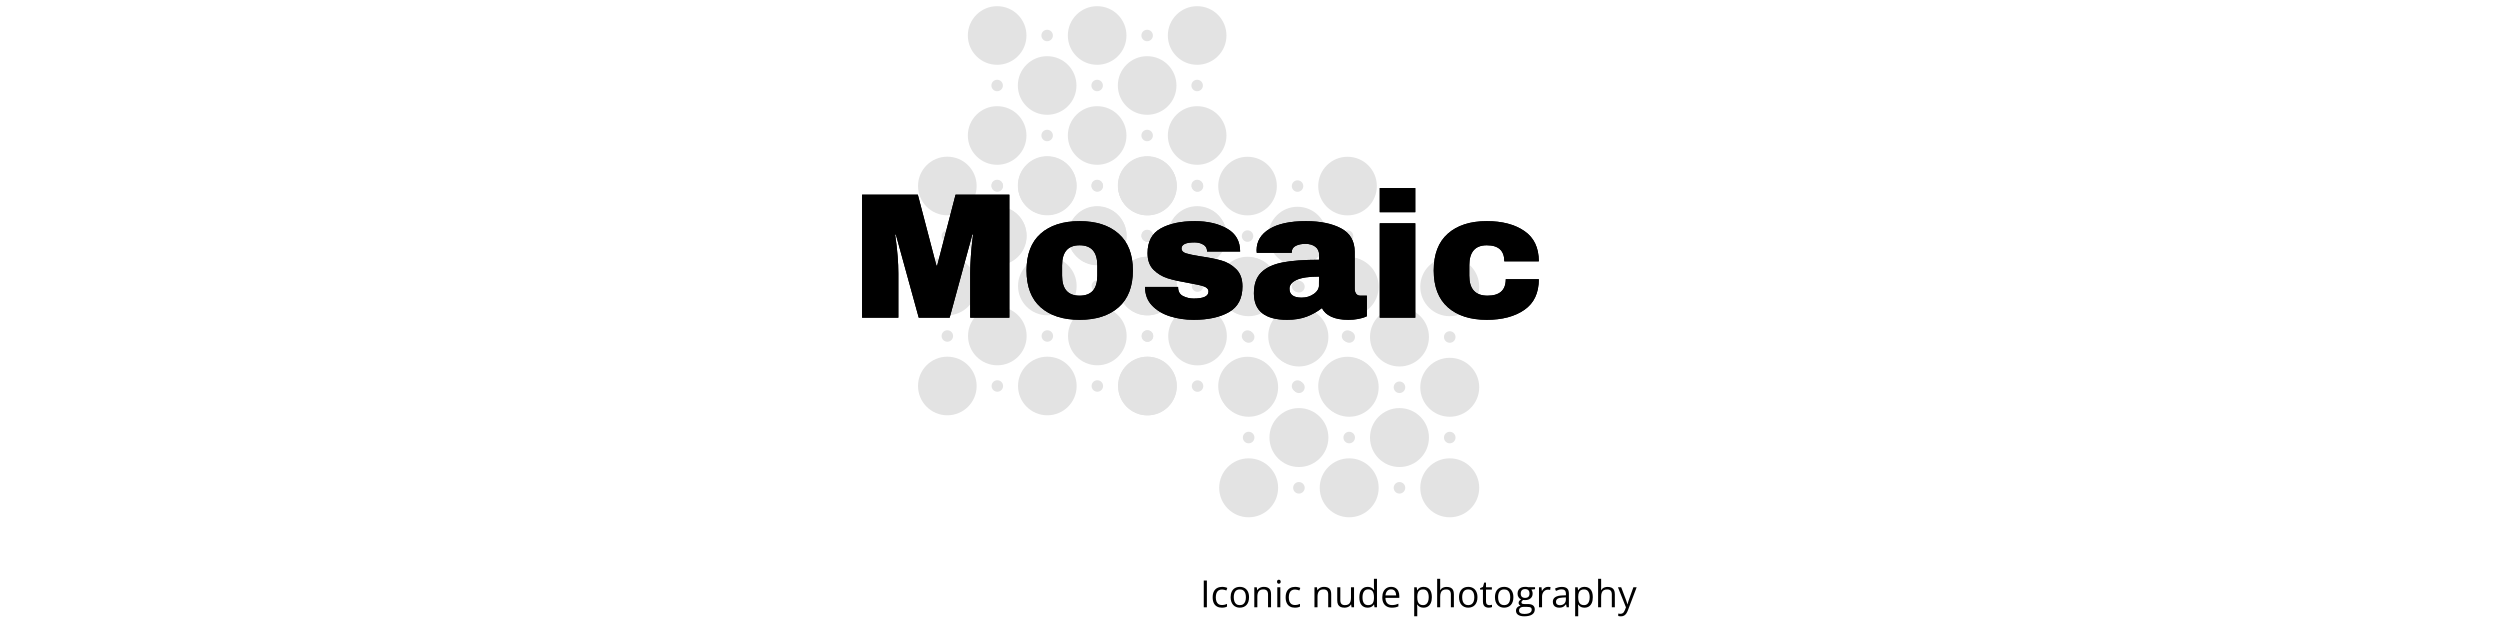
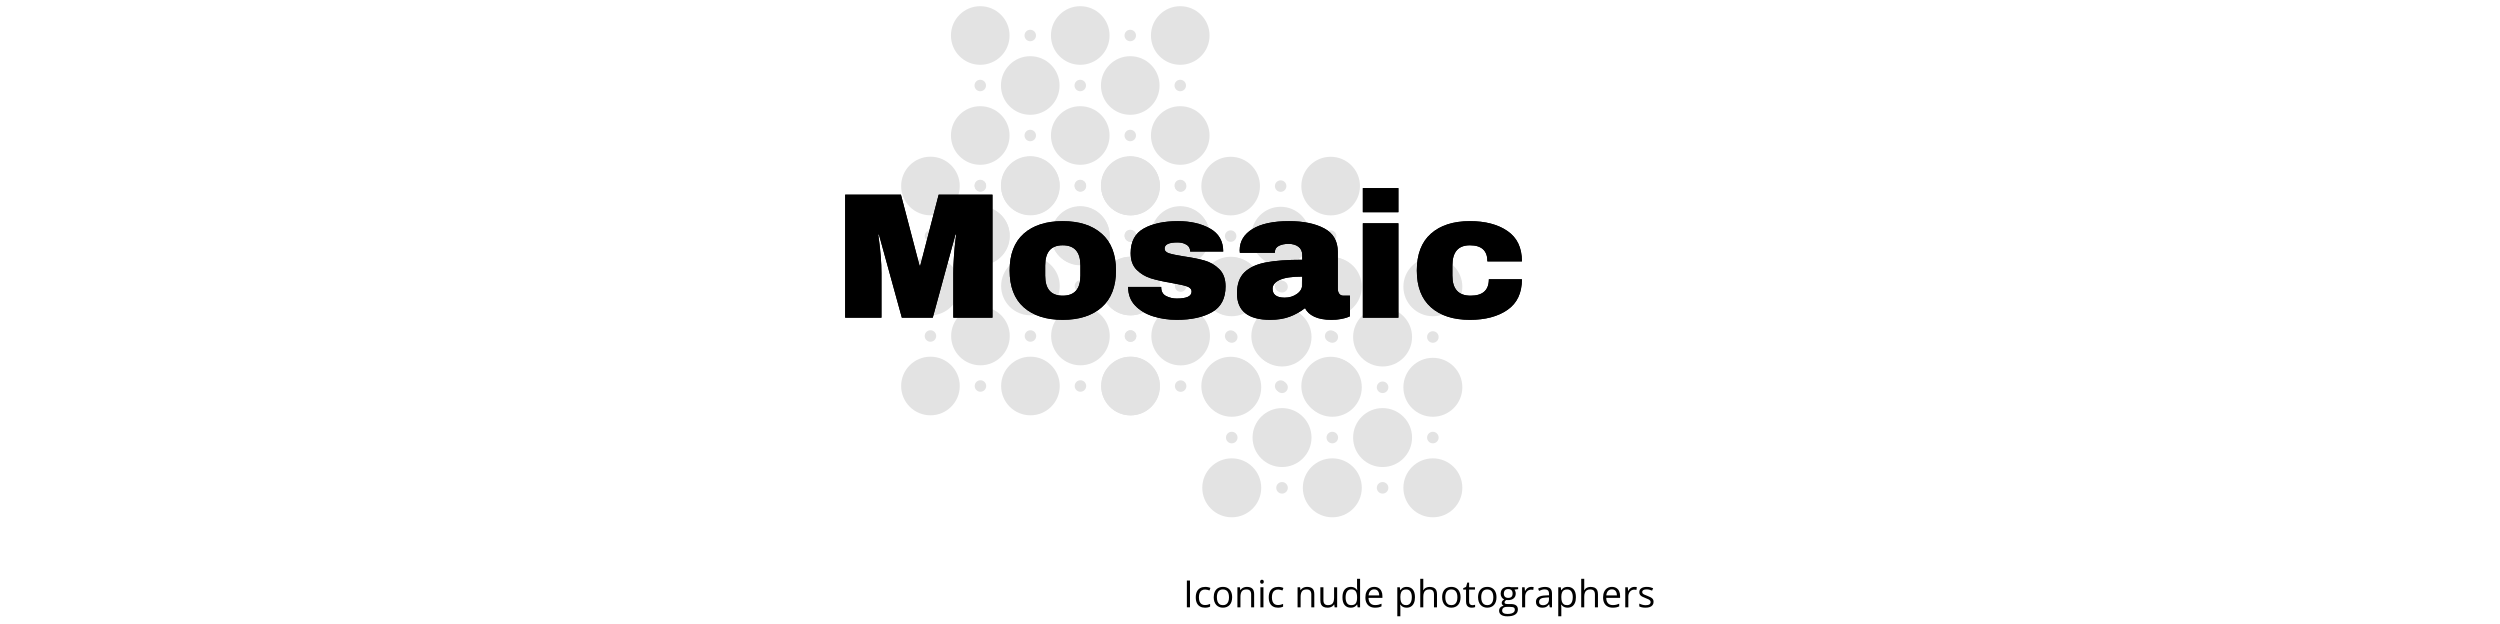
<svg xmlns="http://www.w3.org/2000/svg" version="1.1" width="2000" height="499" viewBox="0 0 2000 499">
-   <svg xml:space="preserve" width="2000" height="499" data-version="2" data-id="lg_FkgTpQstyQD70acRWF" viewBox="0 0 633 499" x="0" y="0">
+   <svg xml:space="preserve" width="2000" height="499" data-version="2" data-id="lg_FkgTpQstyQD70acRWF" viewBox="0 0 661 499" x="0" y="0">
    <rect width="100%" height="100%" fill="transparent" />
-     <circle r="10.2" fill="#e3e3e3" transform="translate(74.37 308.79)scale(2.2988)" />
-     <circle r="2" fill="#e3e3e3" transform="translate(74.37 268.79)scale(2.2988)" />
-     <circle r="2" fill="#e3e3e3" transform="translate(114.37 228.79)scale(2.2988)" />
-     <circle r="2" fill="#e3e3e3" transform="translate(114.37 308.79)scale(2.2988)" />
-     <circle r="10.2" fill="#e3e3e3" transform="translate(114.37 268.79)scale(2.2988)" />
-     <circle r="10.2" fill="#e3e3e3" transform="translate(74.37 228.79)scale(2.2988)" />
-     <circle r="2" fill="#e3e3e3" transform="translate(74.37 188.79)scale(2.2988)" />
-     <circle r="2" fill="#e3e3e3" transform="translate(114.37 148.79)scale(2.2988)" />
-     <circle r="10.2" fill="#e3e3e3" transform="translate(74.37 148.79)scale(2.2988)" />
-     <circle r="10.2" fill="#e3e3e3" transform="translate(114.37 188.79)scale(2.2988)" />
-     <circle r="10.2" fill="#e3e3e3" transform="translate(154.37 308.79)scale(2.2988)" />
-     <circle r="2" fill="#e3e3e3" transform="translate(154.37 268.79)scale(2.2988)" />
-     <circle r="2" fill="#e3e3e3" transform="translate(194.37 228.79)scale(2.2988)" />
-     <circle r="2" fill="#e3e3e3" transform="translate(194.37 308.79)scale(2.2988)" />
-     <circle r="10.2" fill="#e3e3e3" transform="translate(194.37 268.79)scale(2.2988)" />
-     <circle r="10.2" fill="#e3e3e3" transform="translate(154.37 228.79)scale(2.2988)" />
-     <circle r="2" fill="#e3e3e3" transform="translate(154.37 188.79)scale(2.2988)" />
-     <circle r="2" fill="#e3e3e3" transform="translate(194.37 148.79)scale(2.2988)" />
-     <circle r="10.2" fill="#e3e3e3" transform="translate(154.37 148.79)scale(2.2988)" />
-     <circle r="10.2" fill="#e3e3e3" transform="translate(234.37 308.79)scale(2.2988)" />
-     <circle r="2" fill="#e3e3e3" transform="translate(234.37 268.79)scale(2.2988)" />
-     <circle r="10.2" fill="#e3e3e3" transform="translate(234.37 228.79)scale(2.2988)" />
-     <circle r="2" fill="#e3e3e3" transform="translate(234.37 188.79)scale(2.2988)" />
-     <circle r="10.2" fill="#e3e3e3" transform="translate(234.37 148.79)scale(2.2988)" />
-     <circle r="10.2" fill="#e3e3e3" transform="translate(194.37 188.79)scale(2.2988)" />
-     <circle r="10.2" fill="#e3e3e3" transform="translate(114.22 188.39)scale(2.2988)" />
-     <circle r="2" fill="#e3e3e3" transform="translate(114.22 148.39)scale(2.2988)" />
-     <circle r="2" fill="#e3e3e3" transform="translate(154.22 108.39)scale(2.2988)" />
-     <circle r="2" fill="#e3e3e3" transform="translate(154.22 188.39)scale(2.2988)" />
-     <circle r="10.2" fill="#e3e3e3" transform="translate(154.22 148.39)scale(2.2988)" />
-     <circle r="10.2" fill="#e3e3e3" transform="translate(114.22 108.39)scale(2.2988)" />
-     <circle r="2" fill="#e3e3e3" transform="translate(114.22 68.39)scale(2.2988)" />
-     <circle r="2" fill="#e3e3e3" transform="translate(154.22 28.39)scale(2.2988)" />
-     <circle r="10.2" fill="#e3e3e3" transform="translate(114.22 28.39)scale(2.2988)" />
-     <circle r="10.2" fill="#e3e3e3" transform="translate(154.22 68.39)scale(2.2988)" />
-     <circle r="10.2" fill="#e3e3e3" transform="translate(194.22 188.39)scale(2.2988)" />
-     <circle r="2" fill="#e3e3e3" transform="translate(194.22 148.39)scale(2.2988)" />
-     <circle r="2" fill="#e3e3e3" transform="translate(234.22 108.39)scale(2.2988)" />
-     <circle r="2" fill="#e3e3e3" transform="translate(234.22 188.39)scale(2.2988)" />
-     <circle r="10.2" fill="#e3e3e3" transform="translate(234.22 148.39)scale(2.2988)" />
-     <circle r="10.2" fill="#e3e3e3" transform="translate(194.22 108.39)scale(2.2988)" />
-     <circle r="2" fill="#e3e3e3" transform="translate(194.22 68.39)scale(2.2988)" />
-     <circle r="2" fill="#e3e3e3" transform="translate(234.22 28.39)scale(2.2988)" />
-     <circle r="10.2" fill="#e3e3e3" transform="translate(194.22 28.39)scale(2.2988)" />
-     <circle r="10.2" fill="#e3e3e3" transform="translate(274.22 188.39)scale(2.2988)" />
-     <circle r="2" fill="#e3e3e3" transform="translate(274.22 148.39)scale(2.2988)" />
-     <circle r="10.2" fill="#e3e3e3" transform="translate(274.22 108.39)scale(2.2988)" />
-     <circle r="2" fill="#e3e3e3" transform="translate(274.22 68.39)scale(2.2988)" />
-     <circle r="10.2" fill="#e3e3e3" transform="translate(274.22 28.39)scale(2.2988)" />
-     <circle r="10.2" fill="#e3e3e3" transform="translate(234.22 68.39)scale(2.2988)" />
-     <circle r="10.2" fill="#e3e3e3" transform="translate(234.53 308.86)scale(2.2988)" />
-     <circle r="2" fill="#e3e3e3" transform="translate(234.53 268.86)scale(2.2988)" />
-     <circle r="2" fill="#e3e3e3" transform="translate(274.53 228.86)scale(2.2988)" />
-     <circle r="2" fill="#e3e3e3" transform="translate(274.53 308.86)scale(2.2988)" />
-     <circle r="10.2" fill="#e3e3e3" transform="translate(274.53 268.86)scale(2.2988)" />
-     <circle r="10.2" fill="#e3e3e3" transform="translate(234.53 228.86)scale(2.2988)" />
-     <circle r="2" fill="#e3e3e3" transform="translate(234.53 188.86)scale(2.2988)" />
-     <circle r="2" fill="#e3e3e3" transform="translate(274.53 148.86)scale(2.2988)" />
-     <circle r="10.2" fill="#e3e3e3" transform="translate(234.53 148.86)scale(2.2988)" />
-     <circle r="10.2" fill="#e3e3e3" transform="translate(274.53 188.86)scale(2.2988)" />
-     <circle r="10.2" fill="#e3e3e3" transform="translate(314.53 308.86)scale(2.2988)" />
-     <circle r="2" fill="#e3e3e3" transform="translate(314.53 268.86)scale(2.2988)" />
-     <circle r="2" fill="#e3e3e3" transform="translate(354.53 228.86)scale(2.2988)" />
-     <circle r="2" fill="#e3e3e3" transform="translate(354.53 308.86)scale(2.2988)" />
-     <circle r="10.2" fill="#e3e3e3" transform="translate(354.53 268.86)scale(2.2988)" />
-     <circle r="10.2" fill="#e3e3e3" transform="translate(314.53 228.86)scale(2.2988)" />
-     <circle r="2" fill="#e3e3e3" transform="translate(314.53 188.86)scale(2.2988)" />
-     <circle r="2" fill="#e3e3e3" transform="translate(354.53 148.86)scale(2.2988)" />
-     <circle r="10.2" fill="#e3e3e3" transform="translate(314.53 148.86)scale(2.2988)" />
-     <circle r="10.2" fill="#e3e3e3" transform="translate(394.53 308.86)scale(2.2988)" />
-     <circle r="2" fill="#e3e3e3" transform="translate(394.53 268.86)scale(2.2988)" />
-     <circle r="10.2" fill="#e3e3e3" transform="translate(394.53 228.86)scale(2.2988)" />
-     <circle r="2" fill="#e3e3e3" transform="translate(394.53 188.86)scale(2.2988)" />
-     <circle r="10.2" fill="#e3e3e3" transform="translate(394.53 148.86)scale(2.2988)" />
-     <circle r="10.2" fill="#e3e3e3" transform="translate(354.53 188.86)scale(2.2988)" />
-     <circle r="10.2" fill="#e3e3e3" transform="translate(315.42 390.25)scale(2.3115)" />
-     <circle r="2" fill="#e3e3e3" transform="translate(315.42 350.04)scale(2.3115)" />
-     <circle r="2" fill="#e3e3e3" transform="translate(355.64 309.82)scale(2.3115)" />
-     <circle r="2" fill="#e3e3e3" transform="translate(355.64 390.25)scale(2.3115)" />
-     <circle r="10.2" fill="#e3e3e3" transform="translate(355.64 350.04)scale(2.3115)" />
-     <circle r="10.2" fill="#e3e3e3" transform="translate(315.42 309.82)scale(2.3115)" />
-     <circle r="2" fill="#e3e3e3" transform="translate(315.42 269.6)scale(2.3115)" />
-     <circle r="2" fill="#e3e3e3" transform="translate(355.64 229.38)scale(2.3115)" />
-     <circle r="10.2" fill="#e3e3e3" transform="translate(315.42 229.38)scale(2.3115)" />
-     <circle r="10.2" fill="#e3e3e3" transform="translate(355.64 269.6)scale(2.3115)" />
-     <circle r="10.2" fill="#e3e3e3" transform="translate(395.86 390.25)scale(2.3115)" />
-     <circle r="2" fill="#e3e3e3" transform="translate(395.86 350.04)scale(2.3115)" />
-     <circle r="2" fill="#e3e3e3" transform="translate(436.08 309.82)scale(2.3115)" />
-     <circle r="2" fill="#e3e3e3" transform="translate(436.08 390.25)scale(2.3115)" />
-     <circle r="10.2" fill="#e3e3e3" transform="translate(436.08 350.04)scale(2.3115)" />
-     <circle r="10.2" fill="#e3e3e3" transform="translate(395.86 309.82)scale(2.3115)" />
-     <circle r="2" fill="#e3e3e3" transform="translate(395.86 269.6)scale(2.3115)" />
-     <circle r="2" fill="#e3e3e3" transform="translate(436.08 229.38)scale(2.3115)" />
-     <circle r="10.2" fill="#e3e3e3" transform="translate(395.86 229.38)scale(2.3115)" />
-     <circle r="10.2" fill="#e3e3e3" transform="translate(476.3 390.25)scale(2.3115)" />
-     <circle r="2" fill="#e3e3e3" transform="translate(476.3 350.04)scale(2.3115)" />
-     <circle r="10.2" fill="#e3e3e3" transform="translate(476.3 309.82)scale(2.3115)" />
-     <circle r="2" fill="#e3e3e3" transform="translate(476.3 269.6)scale(2.3115)" />
-     <circle r="10.2" fill="#e3e3e3" transform="translate(476.3 229.38)scale(2.3115)" />
-     <circle r="10.2" fill="#e3e3e3" transform="translate(436.08 269.6)scale(2.3115)" />
-     <g transform="translate(277.36 203.65)">
+     <circle r="10.2" fill="#e3e3e3" transform="translate(74.86 308.8)scale(2.2988)" />
+     <circle r="2" fill="#e3e3e3" transform="translate(74.86 268.8)scale(2.2988)" />
+     <circle r="2" fill="#e3e3e3" transform="translate(114.86 228.8)scale(2.2988)" />
+     <circle r="2" fill="#e3e3e3" transform="translate(114.86 308.8)scale(2.2988)" />
+     <circle r="10.2" fill="#e3e3e3" transform="translate(114.86 268.8)scale(2.2988)" />
+     <circle r="10.2" fill="#e3e3e3" transform="translate(74.86 228.8)scale(2.2988)" />
+     <circle r="2" fill="#e3e3e3" transform="translate(74.86 188.8)scale(2.2988)" />
+     <circle r="2" fill="#e3e3e3" transform="translate(114.86 148.8)scale(2.2988)" />
+     <circle r="10.2" fill="#e3e3e3" transform="translate(74.86 148.8)scale(2.2988)" />
+     <circle r="10.2" fill="#e3e3e3" transform="translate(114.86 188.8)scale(2.2988)" />
+     <circle r="10.2" fill="#e3e3e3" transform="translate(154.85 308.8)scale(2.2988)" />
+     <circle r="2" fill="#e3e3e3" transform="translate(154.85 268.8)scale(2.2988)" />
+     <circle r="2" fill="#e3e3e3" transform="translate(194.85 228.8)scale(2.2988)" />
+     <circle r="2" fill="#e3e3e3" transform="translate(194.85 308.8)scale(2.2988)" />
+     <circle r="10.2" fill="#e3e3e3" transform="translate(194.85 268.8)scale(2.2988)" />
+     <circle r="10.2" fill="#e3e3e3" transform="translate(154.85 228.8)scale(2.2988)" />
+     <circle r="2" fill="#e3e3e3" transform="translate(154.85 188.8)scale(2.2988)" />
+     <circle r="2" fill="#e3e3e3" transform="translate(194.85 148.8)scale(2.2988)" />
+     <circle r="10.2" fill="#e3e3e3" transform="translate(154.85 148.8)scale(2.2988)" />
+     <circle r="10.2" fill="#e3e3e3" transform="translate(234.85 308.8)scale(2.2988)" />
+     <circle r="2" fill="#e3e3e3" transform="translate(234.85 268.8)scale(2.2988)" />
+     <circle r="10.2" fill="#e3e3e3" transform="translate(234.85 228.8)scale(2.2988)" />
+     <circle r="2" fill="#e3e3e3" transform="translate(234.85 188.8)scale(2.2988)" />
+     <circle r="10.2" fill="#e3e3e3" transform="translate(234.85 148.8)scale(2.2988)" />
+     <circle r="10.2" fill="#e3e3e3" transform="translate(194.85 188.8)scale(2.2988)" />
+     <circle r="10.2" fill="#e3e3e3" transform="translate(114.7 188.4)scale(2.2988)" />
+     <circle r="2" fill="#e3e3e3" transform="translate(114.7 148.4)scale(2.2988)" />
+     <circle r="2" fill="#e3e3e3" transform="translate(154.7 108.4)scale(2.2988)" />
+     <circle r="2" fill="#e3e3e3" transform="translate(154.7 188.4)scale(2.2988)" />
+     <circle r="10.2" fill="#e3e3e3" transform="translate(154.7 148.4)scale(2.2988)" />
+     <circle r="10.2" fill="#e3e3e3" transform="translate(114.7 108.4)scale(2.2988)" />
+     <circle r="2" fill="#e3e3e3" transform="translate(114.7 68.4)scale(2.2988)" />
+     <circle r="2" fill="#e3e3e3" transform="translate(154.7 28.4)scale(2.2988)" />
+     <circle r="10.2" fill="#e3e3e3" transform="translate(114.7 28.4)scale(2.2988)" />
+     <circle r="10.2" fill="#e3e3e3" transform="translate(154.7 68.4)scale(2.2988)" />
+     <circle r="10.2" fill="#e3e3e3" transform="translate(194.7 188.4)scale(2.2988)" />
+     <circle r="2" fill="#e3e3e3" transform="translate(194.7 148.4)scale(2.2988)" />
+     <circle r="2" fill="#e3e3e3" transform="translate(234.7 108.4)scale(2.2988)" />
+     <circle r="2" fill="#e3e3e3" transform="translate(234.7 188.4)scale(2.2988)" />
+     <circle r="10.2" fill="#e3e3e3" transform="translate(234.7 148.4)scale(2.2988)" />
+     <circle r="10.2" fill="#e3e3e3" transform="translate(194.7 108.4)scale(2.2988)" />
+     <circle r="2" fill="#e3e3e3" transform="translate(194.7 68.4)scale(2.2988)" />
+     <circle r="2" fill="#e3e3e3" transform="translate(234.7 28.4)scale(2.2988)" />
+     <circle r="10.2" fill="#e3e3e3" transform="translate(194.7 28.4)scale(2.2988)" />
+     <circle r="10.2" fill="#e3e3e3" transform="translate(274.7 188.4)scale(2.2988)" />
+     <circle r="2" fill="#e3e3e3" transform="translate(274.7 148.4)scale(2.2988)" />
+     <circle r="10.2" fill="#e3e3e3" transform="translate(274.7 108.4)scale(2.2988)" />
+     <circle r="2" fill="#e3e3e3" transform="translate(274.7 68.4)scale(2.2988)" />
+     <circle r="10.2" fill="#e3e3e3" transform="translate(274.7 28.4)scale(2.2988)" />
+     <circle r="10.2" fill="#e3e3e3" transform="translate(234.7 68.4)scale(2.2988)" />
+     <circle r="10.2" fill="#e3e3e3" transform="translate(235.02 308.87)scale(2.2988)" />
+     <circle r="2" fill="#e3e3e3" transform="translate(235.02 268.87)scale(2.2988)" />
+     <circle r="2" fill="#e3e3e3" transform="translate(275.02 228.87)scale(2.2988)" />
+     <circle r="2" fill="#e3e3e3" transform="translate(275.02 308.87)scale(2.2988)" />
+     <circle r="10.2" fill="#e3e3e3" transform="translate(275.02 268.87)scale(2.2988)" />
+     <circle r="10.2" fill="#e3e3e3" transform="translate(235.02 228.87)scale(2.2988)" />
+     <circle r="2" fill="#e3e3e3" transform="translate(235.02 188.87)scale(2.2988)" />
+     <circle r="2" fill="#e3e3e3" transform="translate(275.02 148.87)scale(2.2988)" />
+     <circle r="10.2" fill="#e3e3e3" transform="translate(235.02 148.87)scale(2.2988)" />
+     <circle r="10.2" fill="#e3e3e3" transform="translate(275.02 188.87)scale(2.2988)" />
+     <circle r="10.2" fill="#e3e3e3" transform="translate(315.02 308.87)scale(2.2988)" />
+     <circle r="2" fill="#e3e3e3" transform="translate(315.02 268.87)scale(2.2988)" />
+     <circle r="2" fill="#e3e3e3" transform="translate(355.02 228.87)scale(2.2988)" />
+     <circle r="2" fill="#e3e3e3" transform="translate(355.02 308.87)scale(2.2988)" />
+     <circle r="10.2" fill="#e3e3e3" transform="translate(355.02 268.87)scale(2.2988)" />
+     <circle r="10.2" fill="#e3e3e3" transform="translate(315.02 228.87)scale(2.2988)" />
+     <circle r="2" fill="#e3e3e3" transform="translate(315.02 188.87)scale(2.2988)" />
+     <circle r="2" fill="#e3e3e3" transform="translate(355.02 148.87)scale(2.2988)" />
+     <circle r="10.2" fill="#e3e3e3" transform="translate(315.02 148.87)scale(2.2988)" />
+     <circle r="10.2" fill="#e3e3e3" transform="translate(395.02 308.87)scale(2.2988)" />
+     <circle r="2" fill="#e3e3e3" transform="translate(395.02 268.87)scale(2.2988)" />
+     <circle r="10.2" fill="#e3e3e3" transform="translate(395.02 228.87)scale(2.2988)" />
+     <circle r="2" fill="#e3e3e3" transform="translate(395.02 188.87)scale(2.2988)" />
+     <circle r="10.2" fill="#e3e3e3" transform="translate(395.02 148.87)scale(2.2988)" />
+     <circle r="10.2" fill="#e3e3e3" transform="translate(355.02 188.87)scale(2.2988)" />
+     <circle r="10.2" fill="#e3e3e3" transform="translate(315.9 390.26)scale(2.3115)" />
+     <circle r="2" fill="#e3e3e3" transform="translate(315.9 350.05)scale(2.3115)" />
+     <circle r="2" fill="#e3e3e3" transform="translate(356.13 309.83)scale(2.3115)" />
+     <circle r="2" fill="#e3e3e3" transform="translate(356.13 390.26)scale(2.3115)" />
+     <circle r="10.2" fill="#e3e3e3" transform="translate(356.13 350.05)scale(2.3115)" />
+     <circle r="10.2" fill="#e3e3e3" transform="translate(315.9 309.83)scale(2.3115)" />
+     <circle r="2" fill="#e3e3e3" transform="translate(315.9 269.6)scale(2.3115)" />
+     <circle r="2" fill="#e3e3e3" transform="translate(356.13 229.39)scale(2.3115)" />
+     <circle r="10.2" fill="#e3e3e3" transform="translate(315.9 229.39)scale(2.3115)" />
+     <circle r="10.2" fill="#e3e3e3" transform="translate(356.13 269.6)scale(2.3115)" />
+     <circle r="10.2" fill="#e3e3e3" transform="translate(396.35 390.26)scale(2.3115)" />
+     <circle r="2" fill="#e3e3e3" transform="translate(396.35 350.05)scale(2.3115)" />
+     <circle r="2" fill="#e3e3e3" transform="translate(436.57 309.83)scale(2.3115)" />
+     <circle r="2" fill="#e3e3e3" transform="translate(436.57 390.26)scale(2.3115)" />
+     <circle r="10.2" fill="#e3e3e3" transform="translate(436.57 350.05)scale(2.3115)" />
+     <circle r="10.2" fill="#e3e3e3" transform="translate(396.35 309.83)scale(2.3115)" />
+     <circle r="2" fill="#e3e3e3" transform="translate(396.35 269.6)scale(2.3115)" />
+     <circle r="2" fill="#e3e3e3" transform="translate(436.57 229.39)scale(2.3115)" />
+     <circle r="10.2" fill="#e3e3e3" transform="translate(396.35 229.39)scale(2.3115)" />
+     <circle r="10.2" fill="#e3e3e3" transform="translate(476.79 390.26)scale(2.3115)" />
+     <circle r="2" fill="#e3e3e3" transform="translate(476.79 350.05)scale(2.3115)" />
+     <circle r="10.2" fill="#e3e3e3" transform="translate(476.79 309.83)scale(2.3115)" />
+     <circle r="2" fill="#e3e3e3" transform="translate(476.79 269.6)scale(2.3115)" />
+     <circle r="10.2" fill="#e3e3e3" transform="translate(476.79 229.39)scale(2.3115)" />
+     <circle r="10.2" fill="#e3e3e3" transform="translate(436.57 269.6)scale(2.3115)" />
+     <g transform="translate(277.84 203.66)">
      <filter id="a" width="140%" height="140%" x="-20%" y="-20%">
        <feGaussianBlur in="SourceAlpha" />
        <feOffset result="oBlur" />
        <feFlood flood-color="#000" flood-opacity="1" />
        <feComposite in2="oBlur" operator="in" />
        <feMerge>
          <feMergeNode />
          <feMergeNode in="SourceGraphic" />
        </feMerge>
      </filter>
      <g filter="url(#a)">
        <path fill="#000000" d="M-153.365 50.485h-31.32v-35.47q0-6.57.5-13.51.5-6.93 1.07-11.65.58-4.72.72-6.01h-.57l-18.16 66.64h-24.74l-18.31-66.5h-.57q.14 1.29.79 5.94.64 4.65 1.21 11.58.57 6.94.57 13.51v35.47h-29.02v-98.39h44.61l14.87 56.78h.58l14.72-56.78h43.05z" />
        <rect width="117.83" height="98.39" x="-58.91" y="-49.2" fill="none" rx="0" ry="0" transform="translate(-211.78 1.79)" />
        <path fill="#000000" d="M-97.165-26.735q19.87 0 31.24 10.08 11.37 10.08 11.37 29.39 0 19.3-11.37 29.38-11.37 10.08-31.24 10.08-19.88 0-31.18-10.01-11.29-10.01-11.29-29.45 0-19.45 11.29-29.46 11.3-10.01 31.18-10.01m0 19.3q-14.02 0-14.02 16.16v8.15q0 16.02 14.02 16.02 14.15 0 14.15-16.02v-8.15q0-16.16-14.15-16.16" />
        <rect width="85.08" height="78.93" x="-42.54" y="-39.47" fill="none" rx="0" ry="0" transform="translate(-96.6 13.23)" />
        <path fill="#000000" d="M-4.935-26.735q15.16 0 25.67 5.93 10.51 5.94 10.51 18.38H4.795q0-4.15-3.72-5.86-2.58-1.43-6.44-1.43-10.29 0-10.29 4.86 0 2.71 3.57 3.86 3.58 1.14 11.73 2.43 10.01 1.43 16.73 3.36 6.72 1.93 11.72 6.86 5.01 4.94 5.01 13.8 0 14.45-10.8 20.6-10.79 6.14-28.24 6.14-10.01 0-18.88-2.78-8.86-2.79-14.44-8.66-5.58-5.86-5.58-14.87h26.46v.57q.14 4.87 4.07 6.8 3.94 1.93 8.37 1.93 11.87 0 11.87-5.58 0-2.86-3.72-4.15-3.72-1.28-12.15-2.71-10.16-1.72-16.66-3.72-6.51-2-11.37-6.79-4.86-4.79-4.86-13.37 0-13.88 10.51-19.74 10.51-5.86 27.38-5.86" />
        <rect width="77.94" height="78.93" x="-38.97" y="-39.47" fill="none" rx="0" ry="0" transform="translate(-5.37 13.23)" />
        <path fill="#000000" d="M83.865-26.735q17.31 0 28.18 5.79 10.86 5.79 10.86 18.8v29.46q0 2.43 1.15 4.01 1.14 1.57 3.43 1.57h5.15v16.44q-.43.29-2.22.93-1.79.65-5.08 1.29-3.28.64-7.57.64-8.3 0-13.66-2.5-5.36-2.5-7.37-6.93-5.43 4.29-12.15 6.86-6.72 2.57-15.73 2.57-26.6 0-26.6-21.16 0-11.01 5.94-16.8 5.93-5.79 17.08-7.94 11.16-2.14 29.18-2.14V.435q0-4.43-3.08-6.72-3.07-2.29-7.93-2.29-4.44 0-7.66 1.57-3.21 1.58-3.21 5.01v.57h-28.03q-.14-.72-.14-2 0-10.73 10.22-17.02 10.23-6.29 29.24-6.29m10.59 44.33q-12.16 0-17.95 2.64-5.79 2.65-5.79 7.08 0 7.15 9.72 7.15 5.58 0 9.8-3 4.22-3 4.22-7.44z" />
        <rect width="90.38" height="78.93" x="-45.19" y="-39.47" fill="none" rx="0" ry="0" transform="translate(87.94 13.23)" />
        <path fill="#000000" d="M171.385-33.885h-28.46v-19.31h28.46zm0 84.37h-28.46v-75.51h28.46z" />
        <rect width="28.46" height="103.68" x="-14.23" y="-51.84" fill="none" rx="0" ry="0" transform="translate(157.66 -.85)" />
        <path fill="#000000" d="M228.585-26.735q18.59 0 30.1 7.93 11.51 7.94 11.51 24.24h-27.6q0-12.87-14.01-12.87t-14.01 16.16v8.15q0 16.02 14.58 16.02 14.59 0 14.59-13.16h26.45q0 16.45-11.51 24.46-11.51 8-30.1 8-19.88 0-31.17-10.01-11.3-10.01-11.3-29.45 0-19.45 11.3-29.46 11.29-10.01 31.17-10.01" />
        <rect width="84.08" height="78.93" x="-42.04" y="-39.47" fill="none" rx="0" ry="0" transform="translate(228.66 13.23)" />
      </g>
    </g>
-     <path fill="#000000" d="M282 485.838h-2.49v-21.41H282z" />
-     <rect width="2.49" height="21.41" x="-1.25" y="-10.71" fill="none" rx="0" ry="0" transform="translate(281.25 475.63)" />
-     <path fill="#000000" d="M293.95 486.138q-2.17 0-3.82-.9-1.66-.89-2.58-2.72-.92-1.83-.92-4.62 0-2.91.97-4.76.98-1.86 2.69-2.75 1.71-.89 3.9-.89 1.2 0 2.32.24 1.12.24 1.84.61l-.74 2.03q-.73-.29-1.69-.53-.96-.23-1.79-.23-1.67 0-2.78.72-1.1.72-1.65 2.11-.55 1.39-.55 3.42 0 1.95.53 3.33.54 1.38 1.6 2.1 1.06.73 2.66.73 1.27 0 2.3-.27 1.02-.28 1.86-.64v2.17q-.81.41-1.8.63-.99.22-2.35.22" />
-     <rect width="11.72" height="16.64" x="-5.86" y="-8.32" fill="none" rx="0" ry="0" transform="translate(292.99 478.32)" />
-     <path fill="#000000" d="M315.73 477.788q0 1.97-.51 3.53-.51 1.55-1.48 2.62-.96 1.07-2.33 1.63-1.37.57-3.1.57-1.61 0-2.95-.57-1.34-.56-2.32-1.63-.97-1.07-1.51-2.62-.53-1.56-.53-3.53 0-2.64.89-4.49.9-1.86 2.56-2.83 1.66-.97 3.96-.97 2.2 0 3.85.98 1.64.98 2.56 2.83.91 1.85.91 4.48m-12.21 0q0 1.93.51 3.35.51 1.42 1.58 2.2 1.07.77 2.76.77 1.67 0 2.74-.77 1.08-.78 1.59-2.2.52-1.42.52-3.35 0-1.92-.52-3.32-.51-1.4-1.58-2.16-1.07-.76-2.77-.76-2.5 0-3.67 1.65-1.16 1.66-1.16 4.59" />
-     <rect width="14.73" height="16.64" x="-7.37" y="-8.32" fill="none" rx="0" ry="0" transform="translate(308.87 478.32)" />
-     <path fill="#000000" d="M327.54 469.498q2.86 0 4.32 1.39 1.47 1.4 1.47 4.49v10.46h-2.4v-10.29q0-2.01-.92-3.01-.92-.99-2.81-.99-2.66 0-3.75 1.51-1.08 1.5-1.08 4.38v8.4h-2.43v-16.05h1.96l.37 2.31h.13q.51-.85 1.3-1.43.79-.57 1.78-.87.98-.3 2.06-.3" />
-     <rect width="13.39" height="16.34" x="-6.7" y="-8.17" fill="none" rx="0" ry="0" transform="translate(327.13 478.17)" />
-     <path fill="#000000" d="M338.34 469.788h2.43v16.05h-2.43zm1.24-6.01q.6 0 1.04.39.43.39.43 1.21 0 .81-.43 1.2-.44.4-1.04.4-.63 0-1.04-.4-.42-.39-.42-1.2 0-.82.42-1.21.41-.39 1.04-.39" />
-     <rect width="2.93" height="22.06" x="-1.47" y="-11.03" fill="none" rx="0" ry="0" transform="translate(340.08 475.3)" />
-     <path fill="#000000" d="M352.34 486.138q-2.17 0-3.82-.9-1.66-.89-2.58-2.72-.92-1.83-.92-4.62 0-2.91.97-4.76.98-1.86 2.69-2.75 1.71-.89 3.9-.89 1.2 0 2.32.24 1.12.24 1.84.61l-.74 2.03q-.73-.29-1.69-.53-.96-.23-1.79-.23-1.67 0-2.78.72-1.1.72-1.65 2.11-.55 1.39-.55 3.42 0 1.95.53 3.33.54 1.38 1.6 2.1 1.06.73 2.66.73 1.27 0 2.3-.27 1.02-.28 1.86-.64v2.17q-.81.41-1.8.63-.99.22-2.35.22" />
-     <rect width="11.72" height="16.64" x="-5.86" y="-8.32" fill="none" rx="0" ry="0" transform="translate(351.38 478.32)" />
-     <path fill="#000000" d="M375.68 469.498q2.85 0 4.32 1.39 1.46 1.4 1.46 4.49v10.46h-2.4v-10.29q0-2.01-.92-3.01-.91-.99-2.8-.99-2.67 0-3.75 1.51-1.08 1.5-1.08 4.38v8.4h-2.44v-16.05h1.97l.36 2.31h.13q.52-.85 1.31-1.43.79-.57 1.77-.87.98-.3 2.07-.3" />
-     <rect width="13.39" height="16.34" x="-6.7" y="-8.17" fill="none" rx="0" ry="0" transform="translate(375.26 478.17)" />
-     <path fill="#000000" d="M397.28 469.788h2.45v16.05h-1.99l-.35-2.25h-.14q-.49.83-1.29 1.4-.79.58-1.78.86-.98.29-2.1.29-1.9 0-3.19-.62-1.29-.61-1.94-1.9-.65-1.29-.65-3.31v-10.52h2.46v10.34q0 2.01.91 3 .9.98 2.76.98 1.79 0 2.85-.67 1.07-.67 1.53-1.98.47-1.31.47-3.22z" />
-     <rect width="13.43" height="16.35" x="-6.71" y="-8.18" fill="none" rx="0" ry="0" transform="translate(393.51 478.46)" />
-     <path fill="#000000" d="M410.58 486.138q-3.04 0-4.82-2.08-1.78-2.08-1.78-6.19 0-4.14 1.81-6.26 1.82-2.11 4.84-2.11 1.27 0 2.22.33.96.34 1.64.9.69.57 1.16 1.29h.18q-.06-.46-.12-1.25t-.06-1.29v-6.43h2.43v22.79h-1.96l-.37-2.28h-.1q-.45.72-1.15 1.3-.69.59-1.65.93-.96.35-2.27.35m.38-2.03q2.58 0 3.65-1.46 1.07-1.46 1.07-4.35v-.44q0-3.06-1.02-4.7-1.02-1.64-3.7-1.64-2.24 0-3.35 1.72-1.11 1.72-1.11 4.69 0 2.96 1.1 4.57 1.11 1.61 3.36 1.61" />
-     <rect width="14.1" height="23.09" x="-7.05" y="-11.54" fill="none" rx="0" ry="0" transform="translate(411.53 475.1)" />
-     <path fill="#000000" d="M429.41 469.498q2.05 0 3.51.9 1.47.91 2.24 2.55.78 1.63.78 3.81v1.51h-11.09q.04 2.83 1.41 4.31 1.36 1.48 3.84 1.48 1.52 0 2.69-.28t2.43-.82v2.14q-1.21.54-2.41.79-1.19.25-2.82.25-2.31 0-4.03-.95-1.72-.94-2.68-2.77-.95-1.84-.95-4.49 0-2.59.87-4.49.87-1.89 2.46-2.92 1.59-1.02 3.75-1.02m-.03 1.99q-1.95 0-3.11 1.27-1.16 1.28-1.38 3.56h8.5q-.01-1.43-.45-2.52-.43-1.1-1.31-1.7-.88-.61-2.25-.61" />
-     <rect width="13.61" height="16.64" x="-6.8" y="-8.32" fill="none" rx="0" ry="0" transform="translate(429.63 478.32)" />
-     <path fill="#000000" d="M455.41 469.498q3 0 4.79 2.06 1.78 2.07 1.78 6.21 0 2.74-.82 4.6-.82 1.86-2.3 2.81-1.49.96-3.51.96-1.28 0-2.24-.34-.97-.34-1.66-.91-.69-.57-1.14-1.24h-.18q.05.57.11 1.37.07.81.07 1.41v6.59h-2.45v-23.23h2.01l.32 2.37h.12q.47-.73 1.14-1.34.68-.61 1.65-.97.97-.35 2.31-.35m-.43 2.05q-1.67 0-2.69.64-1.01.65-1.48 1.93-.47 1.28-.5 3.21v.47q0 2.04.45 3.44.44 1.41 1.48 2.14 1.03.73 2.77.73 1.5 0 2.49-.8 1-.81 1.49-2.25t.49-3.32q0-2.84-1.11-4.52-1.1-1.67-3.39-1.67" />
-     <rect width="14.12" height="23.52" x="-7.06" y="-11.76" fill="none" rx="0" ry="0" transform="translate(455.42 481.76)" />
-     <path fill="#000000" d="M466.22 463.048h2.43v6.81q0 .59-.03 1.18t-.1 1.09h.16q.5-.85 1.27-1.43.77-.57 1.75-.87.98-.3 2.08-.3 1.93 0 3.23.61 1.29.62 1.94 1.9.66 1.29.66 3.34v10.46h-2.41v-10.29q0-2.01-.91-3.01-.92-.99-2.81-.99-1.78 0-2.85.68-1.06.68-1.52 2-.46 1.32-.46 3.22v8.39h-2.43z" />
-     <rect width="13.39" height="22.79" x="-6.7" y="-11.39" fill="none" rx="0" ry="0" transform="translate(473.42 474.94)" />
-     <path fill="#000000" d="M498.46 477.788q0 1.97-.51 3.53-.52 1.55-1.48 2.62-.97 1.07-2.34 1.63-1.37.57-3.1.57-1.61 0-2.95-.57-1.34-.56-2.31-1.63-.98-1.07-1.51-2.62-.54-1.56-.54-3.53 0-2.64.9-4.49.89-1.86 2.55-2.83 1.67-.97 3.97-.97 2.19 0 3.84.98t2.56 2.83q.92 1.85.92 4.48m-12.22 0q0 1.93.52 3.35.51 1.42 1.58 2.2 1.07.77 2.75.77 1.67 0 2.75-.77 1.07-.78 1.59-2.2.51-1.42.51-3.35 0-1.92-.51-3.32-.52-1.4-1.58-2.16-1.07-.76-2.77-.76-2.51 0-3.67 1.65-1.17 1.66-1.17 4.59" />
-     <rect width="14.74" height="16.64" x="-7.37" y="-8.32" fill="none" rx="0" ry="0" transform="translate(491.59 478.32)" />
-     <path fill="#000000" d="M507.85 484.138q.6 0 1.23-.1t1.02-.25v1.89q-.42.19-1.17.32-.76.14-1.48.14-1.27 0-2.31-.45t-1.66-1.52q-.63-1.07-.63-2.96v-9.52h-2.28v-1.18l2.3-.96.97-3.48h1.46v3.72h4.7v1.9h-4.7v9.45q0 1.51.7 2.26.69.74 1.85.74" />
-     <rect width="9.53" height="20.07" x="-4.76" y="-10.04" fill="none" rx="0" ry="0" transform="translate(505.83 476.6)" />
-     <path fill="#000000" d="M527.2 477.788q0 1.97-.51 3.53-.52 1.55-1.48 2.62-.97 1.07-2.34 1.63-1.37.57-3.1.57-1.61 0-2.95-.57-1.34-.56-2.31-1.63-.98-1.07-1.51-2.62-.54-1.56-.54-3.53 0-2.64.9-4.49.89-1.86 2.55-2.83 1.67-.97 3.97-.97 2.19 0 3.84.98t2.56 2.83q.92 1.85.92 4.48m-12.22 0q0 1.93.52 3.35.51 1.42 1.58 2.2 1.07.77 2.75.77 1.67 0 2.75-.77 1.07-.78 1.59-2.2.51-1.42.51-3.35 0-1.92-.51-3.32-.52-1.4-1.58-2.16-1.07-.76-2.77-.76-2.51 0-3.67 1.65-1.17 1.66-1.17 4.59" />
-     <rect width="14.74" height="16.64" x="-7.37" y="-8.32" fill="none" rx="0" ry="0" transform="translate(520.33 478.32)" />
-     <path fill="#000000" d="M535.89 493.048q-3.17 0-4.88-1.18-1.72-1.18-1.72-3.3 0-1.51.96-2.58t2.66-1.42q-.63-.29-1.07-.88-.45-.59-.45-1.35 0-.88.49-1.54.49-.67 1.5-1.28-1.26-.52-2.04-1.74-.79-1.22-.79-2.85 0-1.73.72-2.95.72-1.22 2.08-1.87 1.36-.64 3.3-.64.42 0 .85.03.44.04.83.11.4.06.69.15h5.51v1.57l-2.96.36q.44.57.73 1.38.3.81.3 1.79 0 2.4-1.63 3.81-1.63 1.42-4.47 1.42-.67 0-1.38-.12-.71.39-1.09.88-.37.48-.37 1.11 0 .47.29.75.28.28.82.4.54.13 1.31.13h2.82q2.63 0 4.02 1.09 1.4 1.1 1.4 3.21 0 2.67-2.16 4.09-2.17 1.42-6.27 1.42m.07-1.9q1.99 0 3.3-.41 1.31-.4 1.97-1.15.65-.76.65-1.8 0-.97-.44-1.46t-1.29-.66q-.85-.16-2.08-.16h-2.78q-1.09 0-1.89.33-.81.34-1.24 1-.43.66-.43 1.64 0 1.3 1.09 1.98 1.1.69 3.14.69m.63-12.84q1.74 0 2.62-.87.88-.88.88-2.57 0-1.8-.89-2.7-.9-.9-2.64-.9-1.67 0-2.57.93-.9.93-.9 2.72 0 1.64.91 2.52.9.87 2.59.87" />
-     <rect width="15.24" height="23.58" x="-7.62" y="-11.79" fill="none" rx="0" ry="0" transform="translate(537.41 481.76)" />
-     <path fill="#000000" d="M554.99 469.498q.48 0 1.01.05t.94.14l-.31 2.25q-.4-.1-.88-.16t-.91-.06q-.97 0-1.82.39-.86.39-1.5 1.11-.65.73-1.01 1.75-.37 1.01-.37 2.26v8.61h-2.45v-16.05h2.02l.27 2.96h.1q.5-.9 1.2-1.64.7-.74 1.63-1.17.94-.44 2.08-.44" />
-     <rect width="9.25" height="16.34" x="-4.63" y="-8.17" fill="none" rx="0" ry="0" transform="translate(552.82 478.17)" />
-     <path fill="#000000" d="M565.96 469.528q2.87 0 4.26 1.28 1.39 1.29 1.39 4.12v10.91h-1.77l-.47-2.37h-.11q-.68.88-1.41 1.47-.73.6-1.69.9-.96.3-2.35.3-1.47 0-2.6-.52-1.14-.51-1.79-1.55-.65-1.04-.65-2.64 0-2.4 1.9-3.69 1.91-1.29 5.8-1.4l2.77-.12v-.98q0-2.08-.89-2.92-.9-.83-2.52-.83-1.26 0-2.4.36-1.15.37-2.17.87l-.75-1.85q1.08-.55 2.49-.95 1.41-.39 2.96-.39m3.25 9.88v-1.48l-2.44.11q-3.01.11-4.24.98-1.23.86-1.23 2.44 0 1.38.84 2.04.83.66 2.21.66 2.14 0 3.5-1.19 1.36-1.18 1.36-3.56" />
-     <rect width="12.84" height="16.61" x="-6.42" y="-8.3" fill="none" rx="0" ry="0" transform="translate(565.69 478.33)" />
-     <path fill="#000000" d="M584.17 469.498q3 0 4.79 2.06 1.78 2.07 1.78 6.21 0 2.74-.82 4.6-.82 1.86-2.3 2.81-1.49.96-3.51.96-1.28 0-2.24-.34-.97-.34-1.66-.91-.69-.57-1.14-1.24h-.18q.05.57.11 1.37.07.81.07 1.41v6.59h-2.45v-23.23h2.01l.32 2.37h.12q.47-.73 1.14-1.34.68-.61 1.65-.97.97-.35 2.31-.35m-.43 2.05q-1.67 0-2.69.64-1.01.65-1.48 1.93-.47 1.28-.5 3.21v.47q0 2.04.45 3.44.44 1.41 1.48 2.14 1.03.73 2.77.73 1.5 0 2.49-.8 1-.81 1.49-2.25t.49-3.32q0-2.84-1.11-4.52-1.1-1.67-3.39-1.67" />
-     <rect width="14.12" height="23.52" x="-7.06" y="-11.76" fill="none" rx="0" ry="0" transform="translate(584.18 481.76)" />
-     <path fill="#000000" d="M594.98 463.048h2.43v6.81q0 .59-.03 1.18t-.1 1.09h.16q.5-.85 1.27-1.43.76-.57 1.75-.87.98-.3 2.08-.3 1.93 0 3.23.61 1.29.62 1.94 1.9.66 1.29.66 3.34v10.46h-2.41v-10.29q0-2.01-.91-3.01-.92-.99-2.81-.99-1.78 0-2.85.68-1.06.68-1.52 2-.46 1.32-.46 3.22v8.39h-2.43z" />
-     <rect width="13.39" height="22.79" x="-6.7" y="-11.39" fill="none" rx="0" ry="0" transform="translate(602.17 474.94)" />
-     <path fill="#000000" d="m617.27 485.868-6.43-16.08h2.61l3.54 9.32q.31.82.58 1.57.26.75.46 1.44.21.69.33 1.34h.1q.2-.74.59-1.93.38-1.19.82-2.44l3.35-9.3h2.62l-6.99 18.41q-.55 1.48-1.29 2.58t-1.8 1.69q-1.05.6-2.54.6-.69 0-1.22-.09-.53-.08-.91-.18v-1.95q.32.08.78.13.47.06.96.06.91 0 1.58-.34t1.15-1q.48-.66.83-1.57z" />
-     <rect width="15" height="23.28" x="-7.5" y="-11.64" fill="none" rx="0" ry="0" transform="translate(618.84 481.93)" />
+     <path fill="#000000" d="M282.485 485.848h-2.49v-21.41h2.49z" />
+     <rect width="2.49" height="21.41" x="-1.25" y="-10.71" fill="none" rx="0" ry="0" transform="translate(281.74 475.64)" />
+     <path fill="#000000" d="M294.435 486.148q-2.17 0-3.82-.9-1.66-.89-2.58-2.72-.92-1.83-.92-4.62 0-2.91.97-4.76.98-1.86 2.69-2.75 1.71-.89 3.9-.89 1.2 0 2.32.24 1.12.24 1.84.61l-.74 2.03q-.73-.29-1.69-.53-.96-.23-1.79-.23-1.67 0-2.78.72-1.1.72-1.65 2.11-.55 1.39-.55 3.42 0 1.95.53 3.33.54 1.38 1.6 2.1 1.06.73 2.66.73 1.27 0 2.3-.27 1.02-.28 1.86-.64v2.17q-.81.41-1.8.63-.99.22-2.35.22" />
+     <rect width="11.72" height="16.64" x="-5.86" y="-8.32" fill="none" rx="0" ry="0" transform="translate(293.48 478.33)" />
+     <path fill="#000000" d="M316.215 477.798q0 1.97-.51 3.53-.51 1.55-1.48 2.62-.96 1.07-2.33 1.63-1.37.57-3.1.57-1.61 0-2.95-.57-1.34-.56-2.32-1.63-.97-1.07-1.51-2.62-.53-1.56-.53-3.53 0-2.64.89-4.49.9-1.86 2.56-2.83 1.66-.97 3.96-.97 2.2 0 3.85.98 1.64.98 2.56 2.83.91 1.85.91 4.48m-12.21 0q0 1.93.51 3.35.51 1.42 1.58 2.2 1.07.77 2.76.77 1.67 0 2.74-.77 1.08-.78 1.59-2.2.52-1.42.52-3.35 0-1.92-.52-3.32-.51-1.4-1.58-2.16-1.07-.76-2.77-.76-2.5 0-3.67 1.65-1.16 1.66-1.16 4.59" />
+     <rect width="14.73" height="16.64" x="-7.37" y="-8.32" fill="none" rx="0" ry="0" transform="translate(309.35 478.33)" />
+     <path fill="#000000" d="M328.025 469.508q2.86 0 4.32 1.39 1.47 1.4 1.47 4.49v10.46h-2.4v-10.29q0-2.01-.92-3.01-.92-.99-2.81-.99-2.66 0-3.75 1.51-1.08 1.5-1.08 4.38v8.4h-2.43v-16.05h1.96l.37 2.31h.13q.51-.85 1.3-1.43.79-.57 1.78-.87.98-.3 2.06-.3" />
+     <rect width="13.39" height="16.34" x="-6.7" y="-8.17" fill="none" rx="0" ry="0" transform="translate(327.62 478.18)" />
+     <path fill="#000000" d="M338.825 469.798h2.43v16.05h-2.43zm1.24-6.01q.6 0 1.04.39.43.39.43 1.21 0 .81-.43 1.2-.44.4-1.04.4-.63 0-1.04-.4-.42-.39-.42-1.2 0-.82.42-1.21.41-.39 1.04-.39" />
+     <rect width="2.93" height="22.06" x="-1.47" y="-11.03" fill="none" rx="0" ry="0" transform="translate(340.57 475.32)" />
+     <path fill="#000000" d="M352.825 486.148q-2.17 0-3.82-.9-1.66-.89-2.58-2.72-.92-1.83-.92-4.62 0-2.91.97-4.76.98-1.86 2.69-2.75 1.71-.89 3.9-.89 1.2 0 2.32.24 1.12.24 1.84.61l-.74 2.03q-.73-.29-1.69-.53-.96-.23-1.79-.23-1.67 0-2.78.72-1.1.72-1.65 2.11-.55 1.39-.55 3.42 0 1.95.53 3.33.54 1.38 1.6 2.1 1.06.73 2.66.73 1.27 0 2.3-.27 1.02-.28 1.86-.64v2.17q-.81.41-1.8.63-.99.22-2.35.22" />
+     <rect width="11.72" height="16.64" x="-5.86" y="-8.32" fill="none" rx="0" ry="0" transform="translate(351.87 478.33)" />
+     <path fill="#000000" d="M376.165 469.508q2.85 0 4.32 1.39 1.46 1.4 1.46 4.49v10.46h-2.4v-10.29q0-2.01-.92-3.01-.91-.99-2.8-.99-2.67 0-3.75 1.51-1.08 1.5-1.08 4.38v8.4h-2.44v-16.05h1.97l.36 2.31h.13q.52-.85 1.31-1.43.79-.57 1.77-.87.98-.3 2.07-.3" />
+     <rect width="13.39" height="16.34" x="-6.7" y="-8.17" fill="none" rx="0" ry="0" transform="translate(375.75 478.18)" />
+     <path fill="#000000" d="M397.765 469.798h2.45v16.05h-1.99l-.35-2.25h-.14q-.49.83-1.29 1.4-.79.58-1.78.86-.98.29-2.1.29-1.9 0-3.19-.62-1.29-.61-1.94-1.9-.65-1.29-.65-3.31v-10.52h2.46v10.34q0 2.01.91 3 .9.98 2.76.98 1.79 0 2.85-.67 1.07-.67 1.53-1.98.47-1.31.47-3.22z" />
+     <rect width="13.43" height="16.35" x="-6.71" y="-8.18" fill="none" rx="0" ry="0" transform="translate(394 478.47)" />
+     <path fill="#000000" d="M411.065 486.148q-3.04 0-4.82-2.08-1.78-2.08-1.78-6.19 0-4.14 1.81-6.26 1.82-2.11 4.84-2.11 1.27 0 2.22.33.96.34 1.64.9.69.57 1.16 1.29h.18q-.06-.46-.12-1.25t-.06-1.29v-6.43h2.43v22.79h-1.96l-.37-2.28h-.1q-.45.72-1.15 1.3-.69.59-1.65.93-.96.35-2.27.35m.38-2.03q2.58 0 3.65-1.46 1.07-1.46 1.07-4.35v-.44q0-3.06-1.02-4.7-1.02-1.64-3.7-1.64-2.24 0-3.35 1.72-1.11 1.72-1.11 4.69 0 2.96 1.1 4.57 1.11 1.61 3.36 1.61" />
+     <rect width="14.1" height="23.09" x="-7.05" y="-11.54" fill="none" rx="0" ry="0" transform="translate(412.01 475.1)" />
+     <path fill="#000000" d="M429.895 469.508q2.05 0 3.51.9 1.47.91 2.24 2.55.78 1.63.78 3.81v1.51h-11.09q.04 2.83 1.41 4.31 1.36 1.48 3.84 1.48 1.52 0 2.69-.28t2.43-.82v2.14q-1.21.54-2.41.79-1.19.25-2.82.25-2.31 0-4.03-.95-1.72-.94-2.68-2.77-.95-1.84-.95-4.49 0-2.59.87-4.49.87-1.89 2.46-2.92 1.59-1.02 3.75-1.02m-.03 1.99q-1.95 0-3.11 1.27-1.16 1.28-1.38 3.56h8.5q-.01-1.43-.45-2.52-.43-1.1-1.31-1.7-.88-.61-2.25-.61" />
+     <rect width="13.61" height="16.64" x="-6.8" y="-8.32" fill="none" rx="0" ry="0" transform="translate(430.12 478.33)" />
+     <path fill="#000000" d="M455.895 469.508q3 0 4.79 2.06 1.78 2.07 1.78 6.21 0 2.74-.82 4.6-.82 1.86-2.3 2.81-1.49.96-3.51.96-1.28 0-2.24-.34-.97-.34-1.66-.91-.69-.57-1.14-1.24h-.18q.05.57.11 1.37.07.81.07 1.41v6.59h-2.45v-23.23h2.01l.32 2.37h.12q.47-.73 1.14-1.34.68-.61 1.65-.97.97-.35 2.31-.35m-.43 2.05q-1.67 0-2.69.64-1.01.65-1.48 1.93-.47 1.28-.5 3.21v.47q0 2.04.45 3.44.44 1.41 1.48 2.14 1.03.73 2.77.73 1.5 0 2.49-.8 1-.81 1.49-2.25t.49-3.32q0-2.84-1.11-4.52-1.1-1.67-3.39-1.67" />
+     <rect width="14.12" height="23.52" x="-7.06" y="-11.76" fill="none" rx="0" ry="0" transform="translate(455.9 481.77)" />
+     <path fill="#000000" d="M466.705 463.058h2.43v6.81q0 .59-.03 1.18t-.1 1.09h.16q.5-.85 1.27-1.43.77-.57 1.75-.87.98-.3 2.08-.3 1.93 0 3.23.61 1.29.62 1.94 1.9.66 1.29.66 3.34v10.46h-2.41v-10.29q0-2.01-.91-3.01-.92-.99-2.81-.99-1.78 0-2.85.68-1.06.68-1.52 2-.46 1.32-.46 3.22v8.39h-2.43z" />
+     <rect width="13.39" height="22.79" x="-6.7" y="-11.39" fill="none" rx="0" ry="0" transform="translate(473.9 474.95)" />
+     <path fill="#000000" d="M498.945 477.798q0 1.97-.51 3.53-.52 1.55-1.48 2.62-.97 1.07-2.34 1.63-1.37.57-3.1.57-1.61 0-2.95-.57-1.34-.56-2.31-1.63-.98-1.07-1.51-2.62-.54-1.56-.54-3.53 0-2.64.9-4.49.89-1.86 2.55-2.83 1.67-.97 3.97-.97 2.19 0 3.84.98t2.56 2.83q.92 1.85.92 4.48m-12.22 0q0 1.93.52 3.35.51 1.42 1.58 2.2 1.07.77 2.75.77 1.67 0 2.75-.77 1.07-.78 1.59-2.2.51-1.42.51-3.35 0-1.92-.51-3.32-.52-1.4-1.58-2.16-1.07-.76-2.77-.76-2.51 0-3.67 1.65-1.17 1.66-1.17 4.59" />
+     <rect width="14.74" height="16.64" x="-7.37" y="-8.32" fill="none" rx="0" ry="0" transform="translate(492.07 478.33)" />
+     <path fill="#000000" d="M508.335 484.148q.6 0 1.23-.1t1.02-.25v1.89q-.42.19-1.17.32-.76.14-1.48.14-1.27 0-2.31-.45t-1.66-1.52q-.63-1.07-.63-2.96v-9.52h-2.28v-1.18l2.3-.96.97-3.48h1.46v3.72h4.7v1.9h-4.7v9.45q0 1.51.7 2.26.69.74 1.85.74" />
+     <rect width="9.53" height="20.07" x="-4.76" y="-10.04" fill="none" rx="0" ry="0" transform="translate(506.32 476.61)" />
+     <path fill="#000000" d="M527.685 477.798q0 1.97-.51 3.53-.52 1.55-1.48 2.62-.97 1.07-2.34 1.63-1.37.57-3.1.57-1.61 0-2.95-.57-1.34-.56-2.31-1.63-.98-1.07-1.51-2.62-.54-1.56-.54-3.53 0-2.64.9-4.49.89-1.86 2.55-2.83 1.67-.97 3.97-.97 2.19 0 3.84.98t2.56 2.83q.92 1.85.92 4.48m-12.22 0q0 1.93.52 3.35.51 1.42 1.58 2.2 1.07.77 2.75.77 1.67 0 2.75-.77 1.07-.78 1.59-2.2.51-1.42.51-3.35 0-1.92-.51-3.32-.52-1.4-1.58-2.16-1.07-.76-2.77-.76-2.51 0-3.67 1.65-1.17 1.66-1.17 4.59" />
+     <rect width="14.74" height="16.64" x="-7.37" y="-8.32" fill="none" rx="0" ry="0" transform="translate(520.82 478.33)" />
+     <path fill="#000000" d="M536.375 493.058q-3.17 0-4.88-1.18-1.72-1.18-1.72-3.3 0-1.51.96-2.58t2.66-1.42q-.63-.29-1.07-.88-.45-.59-.45-1.35 0-.88.49-1.54.49-.67 1.5-1.28-1.26-.52-2.04-1.74-.79-1.22-.79-2.85 0-1.73.72-2.95.72-1.22 2.08-1.87 1.36-.64 3.3-.64.42 0 .85.03.44.04.83.11.4.06.69.15h5.51v1.57l-2.96.36q.44.57.73 1.38.3.81.3 1.79 0 2.4-1.63 3.81-1.63 1.42-4.47 1.42-.67 0-1.38-.12-.71.39-1.09.88-.37.48-.37 1.11 0 .47.29.75.28.28.82.4.54.13 1.31.13h2.82q2.63 0 4.02 1.09 1.4 1.1 1.4 3.21 0 2.67-2.16 4.09-2.17 1.42-6.27 1.42m.07-1.9q1.99 0 3.3-.41 1.31-.4 1.97-1.15.65-.76.65-1.8 0-.97-.44-1.46t-1.29-.66q-.85-.16-2.08-.16h-2.78q-1.09 0-1.89.33-.81.34-1.24 1-.43.66-.43 1.64 0 1.3 1.09 1.98 1.1.69 3.14.69m.63-12.84q1.74 0 2.62-.87.88-.88.88-2.57 0-1.8-.89-2.7-.9-.9-2.64-.9-1.67 0-2.57.93-.9.93-.9 2.72 0 1.64.91 2.52.9.87 2.59.87" />
+     <rect width="15.24" height="23.58" x="-7.62" y="-11.79" fill="none" rx="0" ry="0" transform="translate(537.9 481.77)" />
+     <path fill="#000000" d="M555.475 469.508q.48 0 1.01.05t.94.14l-.31 2.25q-.4-.1-.88-.16t-.91-.06q-.97 0-1.82.39-.86.39-1.5 1.11-.65.73-1.01 1.75-.37 1.01-.37 2.26v8.61h-2.45v-16.05h2.02l.27 2.96h.1q.5-.9 1.2-1.64.7-.74 1.63-1.17.94-.44 2.08-.44" />
+     <rect width="9.25" height="16.34" x="-4.63" y="-8.17" fill="none" rx="0" ry="0" transform="translate(553.3 478.18)" />
+     <path fill="#000000" d="M566.445 469.538q2.87 0 4.26 1.28 1.39 1.29 1.39 4.12v10.91h-1.77l-.47-2.37h-.11q-.68.88-1.41 1.47-.73.6-1.69.9-.96.3-2.35.3-1.47 0-2.6-.52-1.14-.51-1.79-1.55-.65-1.04-.65-2.64 0-2.4 1.9-3.69 1.91-1.29 5.8-1.4l2.77-.12v-.98q0-2.08-.89-2.92-.9-.83-2.52-.83-1.26 0-2.4.36-1.15.37-2.17.87l-.75-1.85q1.08-.55 2.49-.95 1.41-.39 2.96-.39m3.25 9.88v-1.48l-2.44.11q-3.01.11-4.24.98-1.23.86-1.23 2.44 0 1.38.84 2.04.83.66 2.21.66 2.14 0 3.5-1.19 1.36-1.18 1.36-3.56" />
+     <rect width="12.84" height="16.61" x="-6.42" y="-8.3" fill="none" rx="0" ry="0" transform="translate(566.17 478.34)" />
+     <path fill="#000000" d="M584.655 469.508q3 0 4.79 2.06 1.78 2.07 1.78 6.21 0 2.74-.82 4.6-.82 1.86-2.3 2.81-1.49.96-3.51.96-1.28 0-2.24-.34-.97-.34-1.66-.91-.69-.57-1.14-1.24h-.18q.05.57.11 1.37.07.81.07 1.41v6.59h-2.45v-23.23h2.01l.32 2.37h.12q.47-.73 1.14-1.34.68-.61 1.65-.97.97-.35 2.31-.35m-.43 2.05q-1.67 0-2.69.64-1.01.65-1.48 1.93-.47 1.28-.5 3.21v.47q0 2.04.45 3.44.44 1.41 1.48 2.14 1.03.73 2.77.73 1.5 0 2.49-.8 1-.81 1.49-2.25t.49-3.32q0-2.84-1.11-4.52-1.1-1.67-3.39-1.67" />
+     <rect width="14.12" height="23.52" x="-7.06" y="-11.76" fill="none" rx="0" ry="0" transform="translate(584.66 481.77)" />
+     <path fill="#000000" d="M595.465 463.058h2.43v6.81q0 .59-.03 1.18t-.1 1.09h.16q.5-.85 1.27-1.43.76-.57 1.75-.87.98-.3 2.08-.3 1.93 0 3.23.61 1.29.62 1.94 1.9.66 1.29.66 3.34v10.46h-2.41v-10.29q0-2.01-.91-3.01-.92-.99-2.81-.99-1.78 0-2.85.68-1.06.68-1.52 2-.46 1.32-.46 3.22v8.39h-2.43z" />
+     <rect width="13.39" height="22.79" x="-6.7" y="-11.39" fill="none" rx="0" ry="0" transform="translate(602.66 474.95)" />
+     <path fill="#000000" d="M620.045 469.508q2.05 0 3.51.9 1.47.91 2.24 2.55.78 1.63.78 3.81v1.51h-11.09q.05 2.83 1.41 4.31 1.36 1.48 3.84 1.48 1.52 0 2.69-.28t2.43-.82v2.14q-1.21.54-2.41.79-1.19.25-2.82.25-2.31 0-4.03-.95-1.72-.94-2.68-2.77-.95-1.84-.95-4.49 0-2.59.87-4.49.88-1.89 2.47-2.92 1.58-1.02 3.74-1.02m-.03 1.99q-1.95 0-3.11 1.27-1.15 1.28-1.37 3.56h8.49q-.01-1.43-.44-2.52-.44-1.1-1.32-1.7-.87-.61-2.25-.61" />
+     <rect width="13.61" height="16.64" x="-6.8" y="-8.32" fill="none" rx="0" ry="0" transform="translate(620.27 478.33)" />
+     <path fill="#000000" d="M638.005 469.508q.48 0 1.01.05t.94.14l-.31 2.25q-.4-.1-.88-.16t-.91-.06q-.97 0-1.82.39-.86.39-1.5 1.11-.65.73-1.02 1.75-.36 1.01-.36 2.26v8.61h-2.45v-16.05h2.02l.27 2.96h.1q.5-.9 1.2-1.64.7-.74 1.63-1.17.93-.44 2.08-.44" />
+     <rect width="9.25" height="16.34" x="-4.63" y="-8.17" fill="none" rx="0" ry="0" transform="translate(635.83 478.18)" />
+     <path fill="#000000" d="M653.355 481.458q0 1.54-.77 2.58-.77 1.05-2.2 1.58-1.43.53-3.4.53-1.69 0-2.92-.27-1.23-.26-2.15-.74v-2.25q.98.49 2.34.88 1.36.4 2.79.4 2.08 0 3.01-.68.94-.67.94-1.83 0-.66-.37-1.16-.38-.51-1.26-.98-.87-.48-2.43-1.05-1.54-.59-2.66-1.16-1.12-.58-1.72-1.42-.61-.83-.61-2.17 0-2.03 1.65-3.12 1.64-1.09 4.32-1.09 1.45 0 2.72.28 1.27.29 2.37.77l-.82 1.95q-1-.43-2.13-.72t-2.3-.29q-1.68 0-2.58.55-.9.56-.9 1.53 0 .75.41 1.23.42.48 1.34.91.93.42 2.44.99 1.5.56 2.6 1.15 1.1.6 1.7 1.44.59.84.59 2.16" />
+     <rect width="11.44" height="16.64" x="-5.72" y="-8.32" fill="none" rx="0" ry="0" transform="translate(648.13 478.33)" />
  </svg>
</svg>
